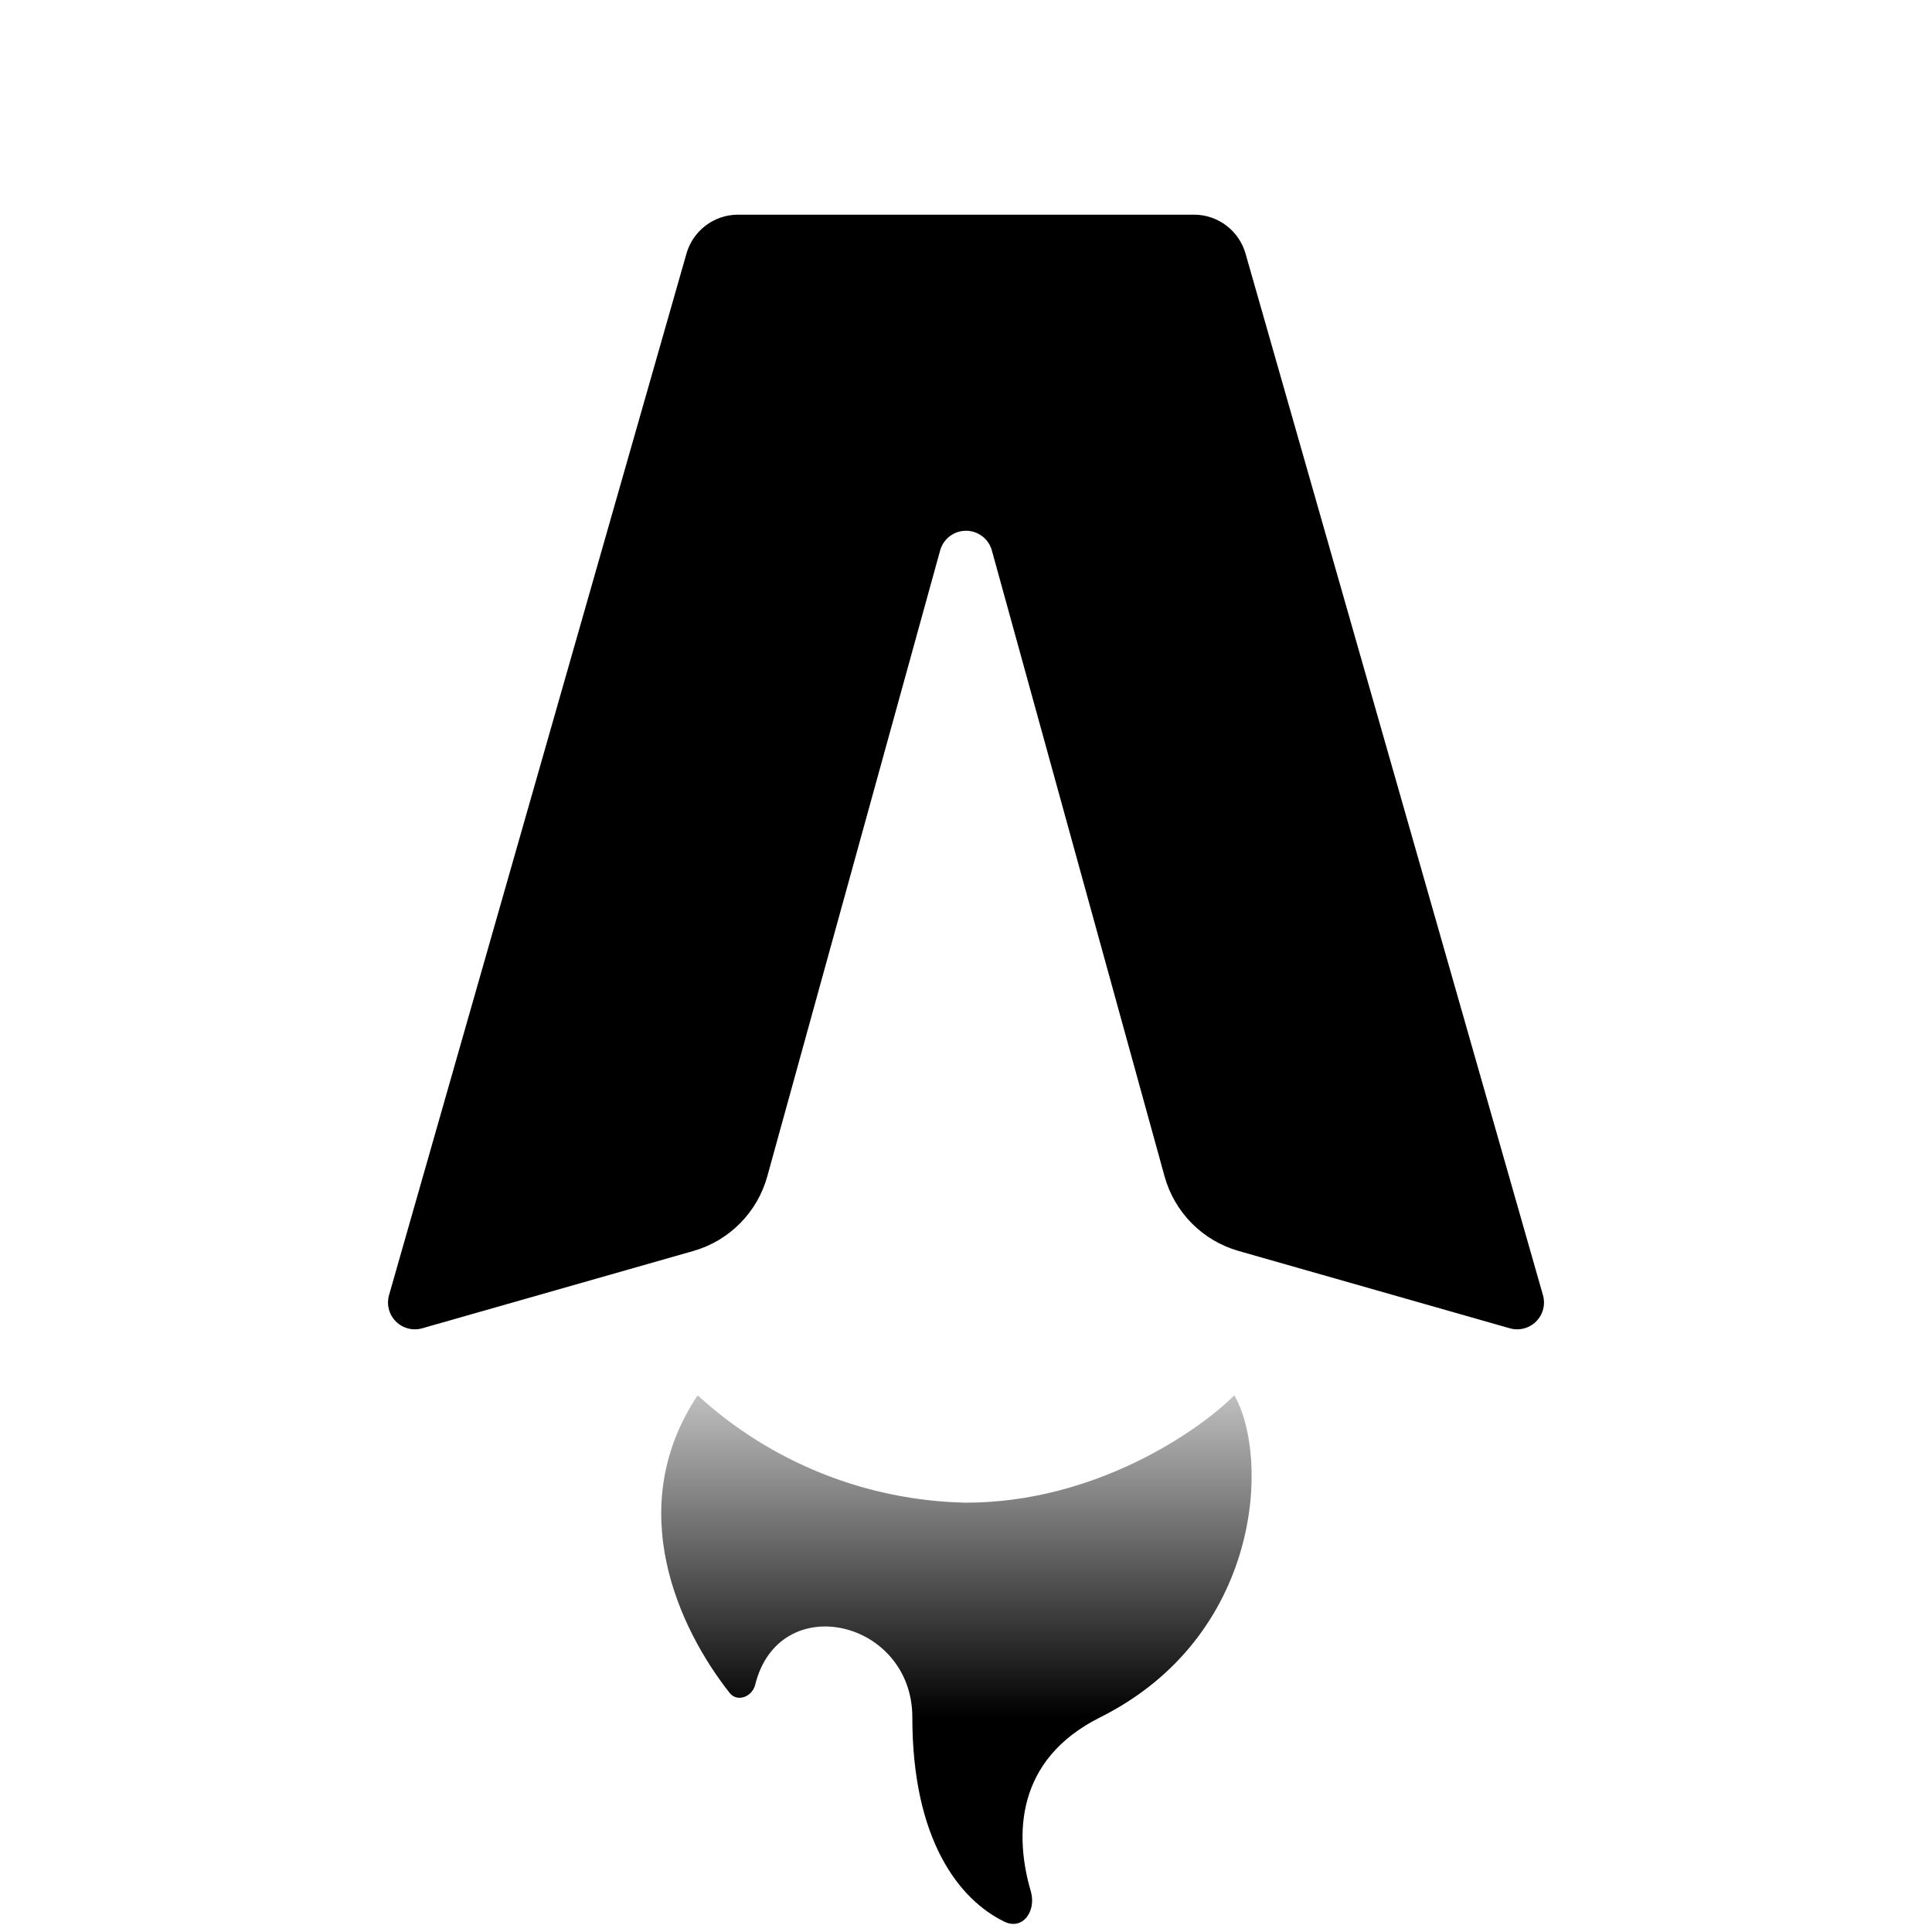
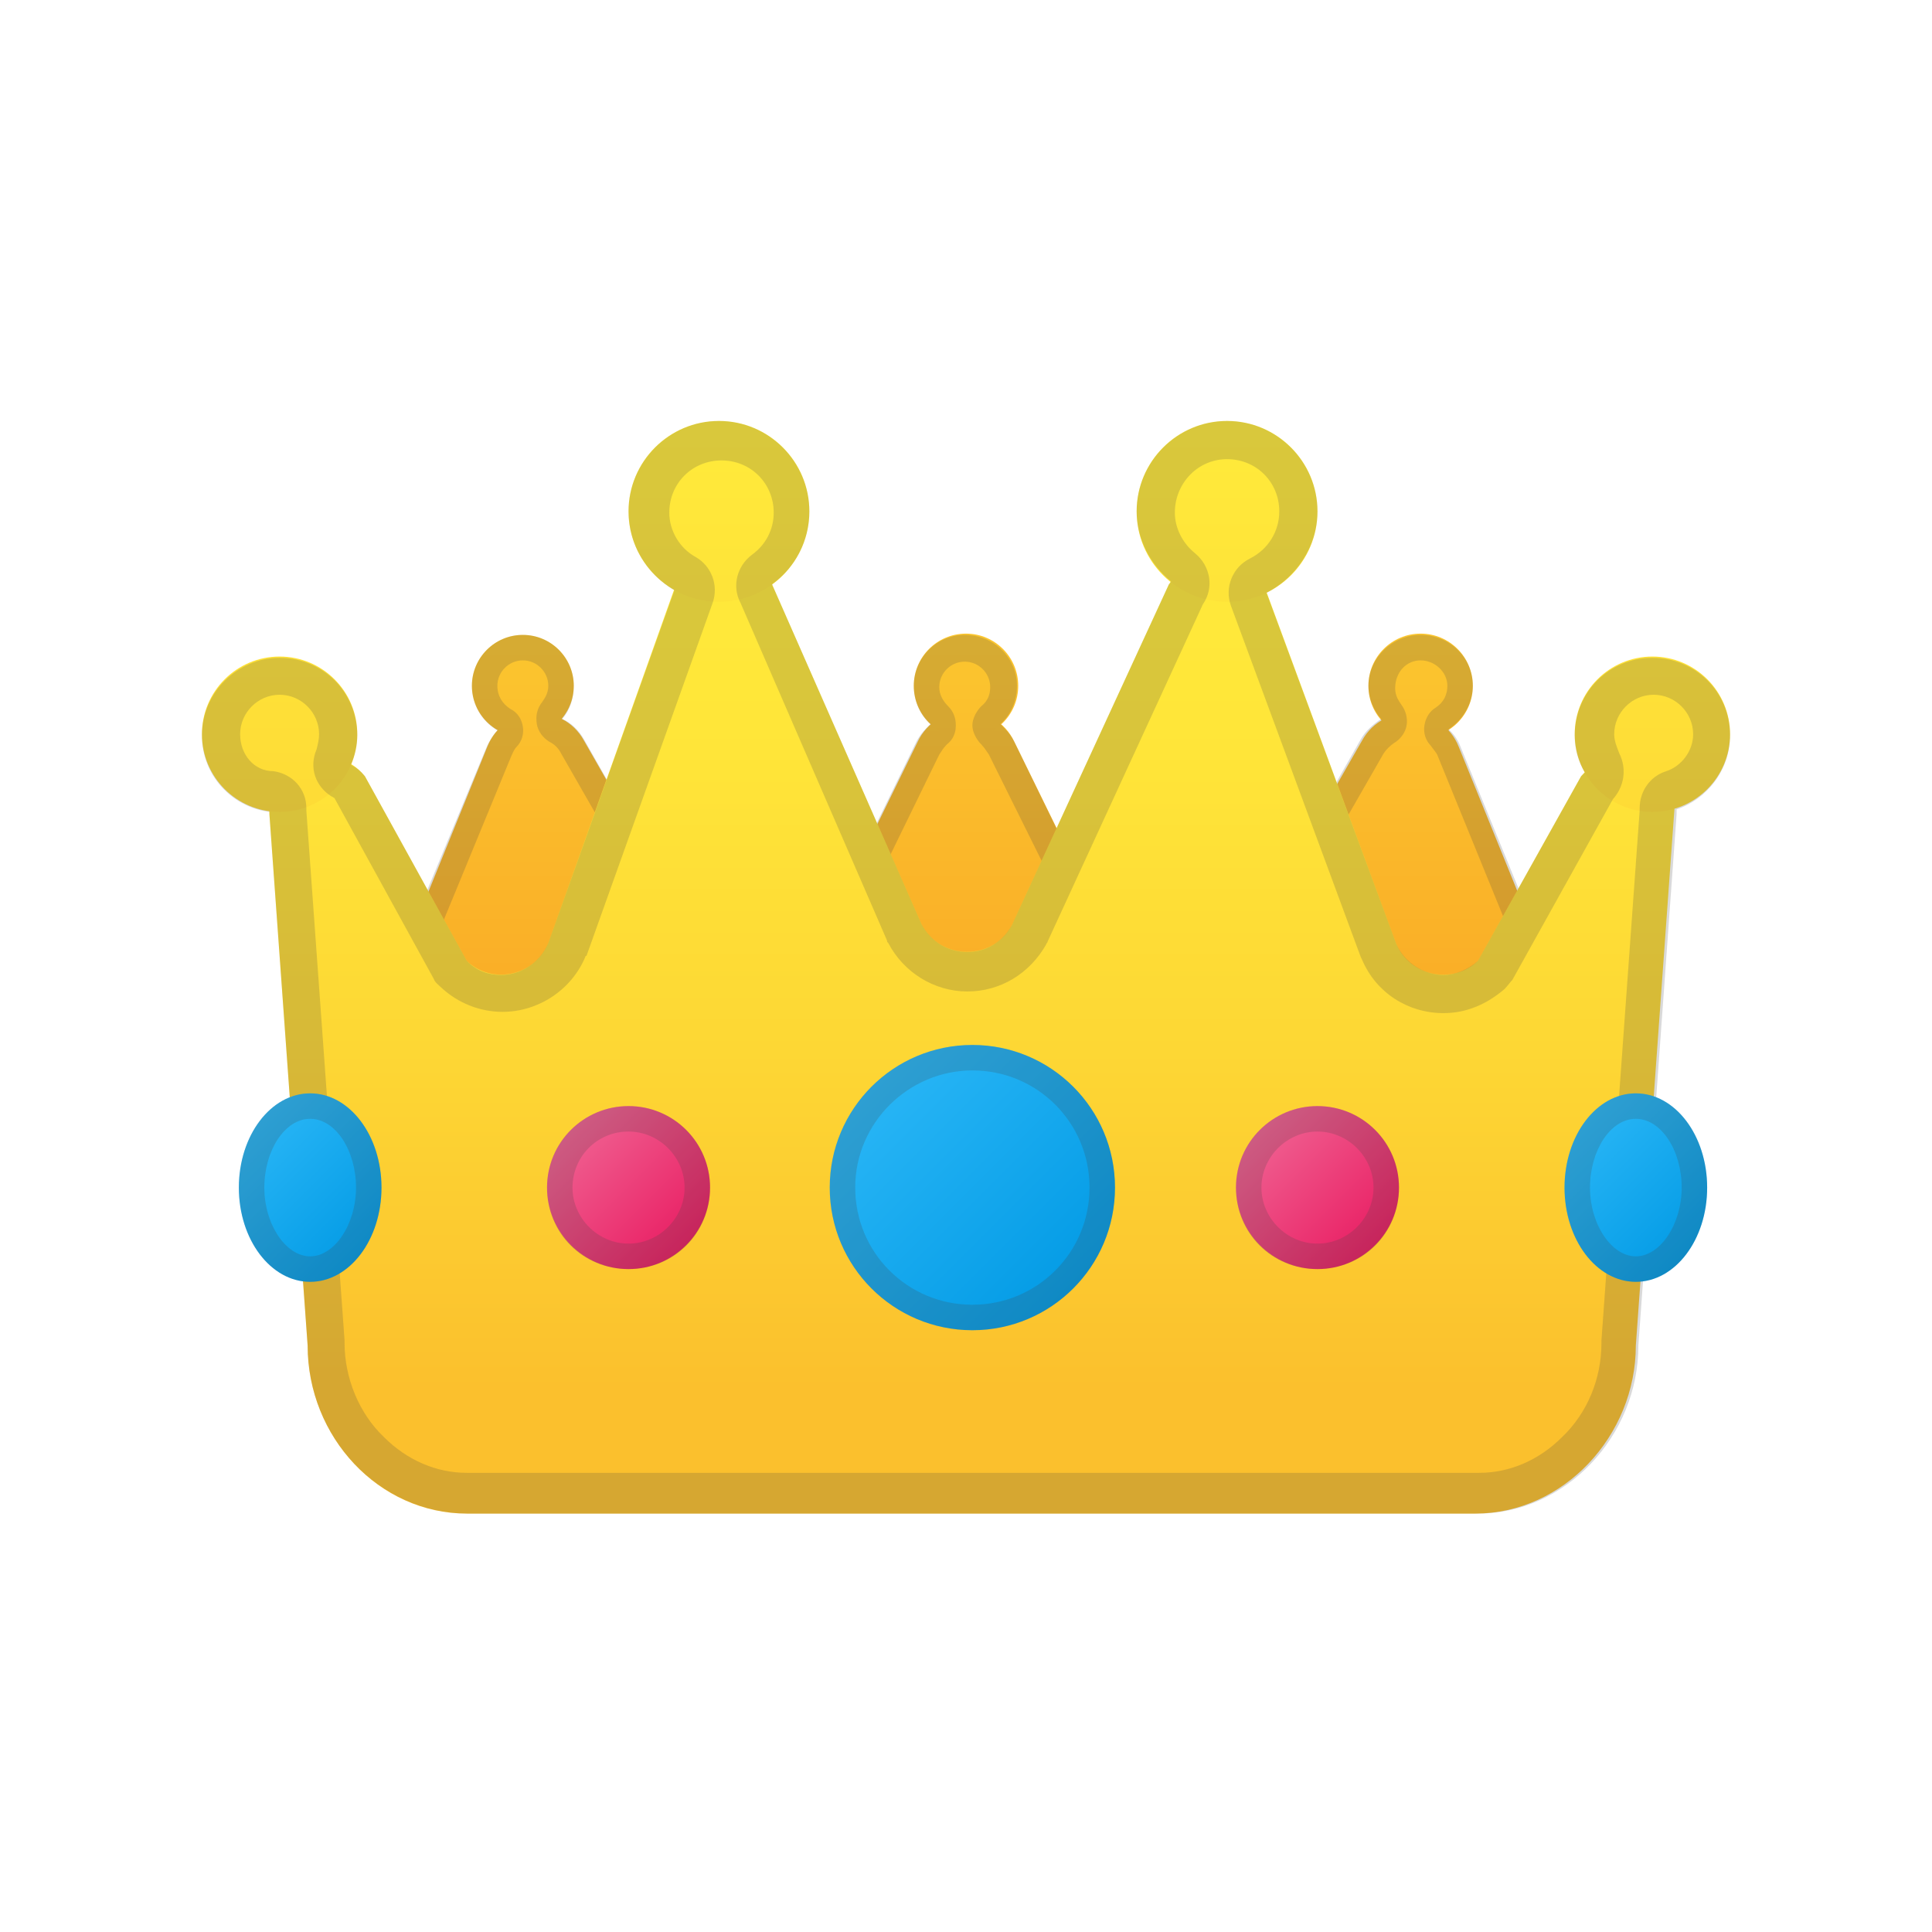
- <svg xmlns="http://www.w3.org/2000/svg" fill="none" viewBox="0 0 36 36">
-   <path fill="#000" d="M22.25 4h-8.5a1 1 0 0 0-.96.73l-5.54 19.4a.5.5 0 0 0 .62.62l5.05-1.44a2 2 0 0 0 1.38-1.4l3.22-11.66a.5.5 0 0 1 .96 0l3.22 11.67a2 2 0 0 0 1.38 1.39l5.05 1.44a.5.5 0 0 0 .62-.62l-5.54-19.4a1 1 0 0 0-.96-.73Z" />
-   <path fill="url(#gradient)" d="M18 28a7.63 7.63 0 0 1-5-2c-1.4 2.1-.35 4.35.6 5.55.14.17.41.07.47-.15.44-1.8 2.93-1.22 2.93.6 0 2.28.87 3.4 1.72 3.81.34.16.59-.2.49-.56-.31-1.05-.29-2.46 1.29-3.25 3-1.5 3.17-4.83 2.5-6-.67.67-2.6 2-5 2Z" />
+ <svg xmlns="http://www.w3.org/2000/svg" width="100%" height="100%" viewBox="0 0 16 16" version="1.1" xml:space="preserve" style="fill-rule:evenodd;clip-rule:evenodd;stroke-linejoin:round;stroke-miterlimit:2;">
+   <g id="crown.svg" transform="matrix(0.105462,0,0,0.105462,8,8)">
+     <g transform="matrix(1,0,0,1,-64,-64)">
+       <path d="M49.6,89.5L16.7,89.5C14.3,89.5 12.5,87.6 12.5,85.3L12.5,81.9C12.5,81.3 12.6,80.8 12.8,80.3L26.4,46.8C27.7,43.5 32.3,43.2 34,46.3L53.3,80C53.7,80.6 53.9,81.4 53.9,82.1L53.9,85.2C53.8,87.6 51.9,89.5 49.6,89.5Z" style="fill:url(#_Linear1);fill-rule:nonzero;" />
+       <path d="M79.5,89.5L112.4,89.5C114.7,89.5 116.6,87.6 116.6,85.3L116.6,81.9C116.6,81.3 116.5,80.8 116.3,80.3L102.7,46.8C101.4,43.5 96.8,43.2 95.1,46.3L75.8,80C75.4,80.6 75.2,81.4 75.2,82.1L75.2,85.2C75.2,87.6 77.2,89.5 79.5,89.5Z" style="fill:url(#_Linear2);fill-rule:nonzero;" />
+       <path d="M80.5,89.5L47.5,89.5C45.2,89.5 43.3,87.6 43.3,85.3L43.3,82C43.3,81.3 43.5,80.7 43.7,80.1L60.2,46.4C61.7,43.2 66.3,43.2 67.8,46.4L84.3,80.1C84.6,80.7 84.7,81.3 84.7,82L84.7,85.3C84.7,87.6 82.8,89.5 80.5,89.5Z" style="fill:url(#_Linear3);fill-rule:nonzero;" />
+       <circle cx="99.7" cy="42" r="4.1" style="fill:url(#_Linear4);" />
+       <circle cx="64" cy="42" r="4.1" style="fill:url(#_Linear5);" />
+       <circle cx="29.2" cy="42" r="4" style="fill:url(#_Linear6);" />
+       <path d="M99.7,40C100.8,40 101.8,40.9 101.8,42C101.8,42.7 101.5,43.3 100.9,43.7C100.4,44 100.1,44.5 100,45.1C99.9,45.7 100.1,46.3 100.5,46.7C100.7,47 100.9,47.2 101,47.4L114.7,81L114.8,81.3C114.9,81.5 115,81.8 115,81.9L115,85.3C115,86.6 113.6,88 112.4,88L16.7,88C15.5,88 14.1,86.5 14.1,85.3L14.1,81.9C14.1,81.8 14.2,81.6 14.3,81.4C14.4,81.3 14.4,81.1 14.5,81L28.3,47.5C28.4,47.3 28.5,47 28.7,46.8C29.1,46.4 29.3,45.8 29.2,45.2C29.1,44.6 28.8,44.1 28.2,43.8C27.6,43.4 27.2,42.8 27.2,42C27.2,40.9 28.1,40 29.2,40C30.3,40 31.2,40.9 31.2,42C31.2,42.6 30.9,43 30.7,43.3C30.3,43.8 30.2,44.4 30.3,45C30.4,45.6 30.8,46.1 31.3,46.4C31.7,46.6 32,46.9 32.2,47.3L46.4,72.1C46.8,72.7 47.4,73.1 48.1,73.1L48.2,73.1C48.9,73.1 49.6,72.7 49.9,72L61.9,47.4C62.1,47.1 62.2,46.9 62.5,46.6C63,46.2 63.2,45.7 63.2,45.1C63.2,44.5 63,44 62.6,43.6C62.2,43.2 61.9,42.7 61.9,42.1C61.9,41 62.8,40.1 63.9,40.1C65,40.1 65.9,41 65.9,42.1C65.9,42.7 65.7,43.2 65.2,43.6C64.8,44 64.5,44.6 64.5,45.1C64.5,45.6 64.8,46.2 65.2,46.6C65.4,46.8 65.6,47.1 65.8,47.4L78.5,73C78.8,73.7 79.5,74.1 80.2,74.1L80.3,74.1C81,74.1 81.7,73.7 82,73.1L96.8,47.3C97,47 97.3,46.7 97.6,46.5C98.1,46.2 98.5,45.7 98.6,45.1C98.7,44.5 98.5,43.9 98.2,43.5C98,43.2 97.7,42.8 97.7,42.2C97.7,40.9 98.6,40 99.7,40M99.7,38C97.5,38 95.6,39.8 95.6,42C95.6,43 96,43.9 96.6,44.6C96,45 95.4,45.5 95,46.2L80.3,72.1L67.8,46.4C67.5,45.8 67.1,45.4 66.7,45C67.5,44.3 68,43.2 68,42C68,39.8 66.2,38 63.9,38C61.7,38 59.9,39.8 59.9,42C59.9,43.2 60.4,44.3 61.2,45C60.8,45.4 60.4,45.8 60.1,46.4L48.1,71L34,46.2C33.6,45.5 33,44.9 32.3,44.6C32.9,43.9 33.2,43 33.2,42C33.2,39.8 31.4,38 29.2,38C27,38 25.2,39.8 25.2,42C25.2,43.5 26,44.8 27.2,45.5C26.9,45.8 26.6,46.3 26.4,46.7L12.5,80.2C12.3,80.7 12,81.3 12,81.8L12,85.2C12,87.5 14.3,89.9 16.6,89.9L112.4,89.9C114.7,89.9 117,87.5 117,85.2L117,81.8C117,81.2 116.7,80.7 116.5,80.2L102.8,46.7C102.6,46.2 102.3,45.8 101.9,45.4C103,44.7 103.8,43.4 103.8,42C103.8,39.8 102,38 99.7,38Z" style="fill:rgb(66,66,66);fill-opacity:0.2;fill-rule:nonzero;" />
+       <path d="M100.1,99.6L27.8,99.6C19,99.6 11.8,92.4 11.8,83.6L11.8,67.5L116.1,67.5L116.1,83.6C116.1,92.4 108.9,99.6 100.1,99.6Z" style="fill:rgb(253,216,53);fill-rule:nonzero;" />
+       <path d="M112.3,49.1L104.2,63.6C102.2,65.5 98.9,64.8 97.8,62.3L87.4,34.1C85.9,31.1 81.6,31.2 79.9,34.1L67.6,60.8C66.1,63.6 62,63.6 60.5,60.7L48.8,34.1C47.3,30.9 42.7,30.9 41.2,34.1L31.2,62.2C30.1,64.8 26.8,65.5 24.8,63.6L16.8,49.1C14.2,45.9 9,48 9.3,52.1L12.3,93.8C12.3,101 17.9,107 24.8,107L104,107C110.9,107 116.6,100.9 116.6,93.8L119.6,52.1C120.1,48 115,45.9 112.3,49.1Z" style="fill:url(#_Linear7);fill-rule:nonzero;" />
+       <circle cx="84.5" cy="28.3" r="7.1" style="fill:url(#_Linear8);" />
+       <circle cx="44.6" cy="28.3" r="7.1" style="fill:url(#_Linear9);" />
+       <circle cx="10.1" cy="45.8" r="6.1" style="fill:url(#_Linear10);" />
+       <circle cx="117.9" cy="45.8" r="6.1" style="fill:url(#_Linear11);" />
+       <path d="M84.5,24.2C86.8,24.2 88.6,26 88.6,28.3C88.6,29.9 87.7,31.3 86.3,32C84.9,32.7 84.3,34.3 84.8,35.7L95,63.3L95.1,63.5C96.2,66.1 98.7,67.7 101.5,67.7C103.3,67.7 104.9,67 106.3,65.8C106.5,65.6 106.7,65.3 106.9,65.1L114.8,50.9C115.7,49.9 115.9,48.5 115.3,47.3C115.1,46.8 114.9,46.3 114.9,45.8C114.9,44.1 116.3,42.7 118,42.7C119.7,42.7 121.1,44.1 121.1,45.8C121.1,47.1 120.2,48.3 119,48.7C117.7,49.1 116.9,50.3 116.9,51.6L116.9,51.8L113.9,93.4L113.9,93.6C113.9,96.4 112.8,99.1 110.8,101C109,102.8 106.7,103.8 104.3,103.8L24.8,103.8C22.4,103.8 20.1,102.8 18.3,101C16.3,99.1 15.2,96.3 15.2,93.6L15.2,93.4L12.2,51.8L12.2,51.6C12.2,50.1 11.1,48.9 9.6,48.7C8.1,48.7 7,47.4 7,45.8C7,44.1 8.4,42.7 10.1,42.7C11.8,42.7 13.2,44.1 13.2,45.8C13.2,46.2 13.1,46.6 13,47C12.4,48.4 12.9,49.9 14.2,50.7C14.3,50.7 14.3,50.8 14.4,50.8L22.2,65C22.3,65.3 22.6,65.5 22.8,65.7C24.1,66.9 25.8,67.6 27.6,67.6C30.4,67.6 33,65.9 34.1,63.3C34.1,63.3 34.1,63.2 34.2,63.2L44.1,35.5C44.6,34.1 44,32.6 42.8,31.9C41.5,31.2 40.7,29.8 40.7,28.4C40.7,26.1 42.5,24.3 44.8,24.3C47.1,24.3 48.9,26.1 48.9,28.4C48.9,29.7 48.3,30.9 47.2,31.7C46,32.6 45.6,34.2 46.3,35.5L57.8,62C57.8,62.1 57.8,62.1 57.9,62.2C59.1,64.5 61.5,66 64.1,66C66.7,66 69,64.6 70.3,62.3C70.3,62.2 70.4,62.2 70.4,62.1L82.6,35.6C83.5,34.3 83.2,32.6 82,31.6C81,30.8 80.4,29.6 80.4,28.4C80.4,26.1 82.2,24.2 84.5,24.2M84.5,21.2C80.6,21.2 77.4,24.4 77.4,28.3C77.4,30.5 78.5,32.5 80.1,33.8C80,34 79.9,34 79.9,34.1L67.6,60.8C66.8,62.2 65.5,62.9 64.1,62.9C62.7,62.9 61.3,62.2 60.5,60.7L48.8,34.1L48.8,34C50.6,32.7 51.7,30.6 51.7,28.3C51.7,24.4 48.5,21.2 44.6,21.2C40.7,21.2 37.5,24.4 37.5,28.3C37.5,30.9 38.9,33.2 41.1,34.5L31.2,62.2C30.5,63.8 29,64.7 27.5,64.7C26.5,64.7 25.6,64.4 24.8,63.6L16.8,49.1C16.5,48.7 16.1,48.4 15.7,48.2C16,47.5 16.2,46.7 16.2,45.9C16.2,42.5 13.5,39.8 10.1,39.8C6.8,39.8 4,42.5 4,45.9C4,49 6.3,51.5 9.3,51.9L9.3,52.1L12.3,93.8C12.3,101 17.9,107 24.9,107L104.2,107C111.1,107 116.8,100.9 116.8,93.8L119.8,52.1L119.8,51.7C122.2,50.9 124,48.6 124,45.9C124,42.5 121.3,39.8 117.9,39.8C114.5,39.8 111.8,42.5 111.8,45.9C111.8,47 112.1,48 112.6,48.8C112.5,48.9 112.4,49 112.3,49.1L104.2,63.6C103.4,64.3 102.4,64.7 101.5,64.7C100,64.7 98.5,63.8 97.8,62.3L87.6,34.7C89.9,33.5 91.6,31.1 91.6,28.3C91.6,24.4 88.4,21.2 84.5,21.2Z" style="fill:rgb(66,66,66);fill-opacity:0.2;fill-rule:nonzero;" />
+       <circle cx="64.5" cy="81.4" r="11.2" style="fill:url(#_Linear12);" />
+       <circle cx="37.5" cy="81.4" r="6.4" style="fill:url(#_Linear13);" />
+       <circle cx="91.6" cy="81.4" r="6.4" style="fill:url(#_Linear14);" />
+       <ellipse cx="12.5" cy="81.4" rx="5.6" ry="7.4" style="fill:url(#_Linear15);" />
+       <ellipse cx="116.6" cy="81.4" rx="5.6" ry="7.4" style="fill:url(#_Linear16);" />
+       <g>
+         <path d="M12.5,76C14.5,76 16.1,78.5 16.1,81.4C16.1,84.3 14.4,86.8 12.5,86.8C10.6,86.8 8.9,84.3 8.9,81.4C8.9,78.5 10.5,76 12.5,76M12.5,74C9.4,74 6.9,77.3 6.9,81.4C6.9,85.5 9.4,88.8 12.5,88.8C15.6,88.8 18.1,85.5 18.1,81.4C18.1,77.3 15.6,74 12.5,74Z" style="fill:rgb(66,66,66);fill-opacity:0.2;fill-rule:nonzero;" />
+         <path d="M116.6,76C118.6,76 120.2,78.5 120.2,81.4C120.2,84.3 118.5,86.8 116.6,86.8C114.7,86.8 113,84.3 113,81.4C113,78.5 114.6,76 116.6,76M116.6,74C113.5,74 111,77.3 111,81.4C111,85.5 113.5,88.8 116.6,88.8C119.7,88.8 122.2,85.5 122.2,81.4C122.2,77.3 119.7,74 116.6,74Z" style="fill:rgb(66,66,66);fill-opacity:0.2;fill-rule:nonzero;" />
+         <path d="M64.5,72.2C69.6,72.2 73.7,76.3 73.7,81.4C73.7,86.5 69.6,90.6 64.5,90.6C59.4,90.6 55.3,86.5 55.3,81.4C55.3,76.3 59.5,72.2 64.5,72.2M64.5,70.2C58.3,70.2 53.3,75.2 53.3,81.4C53.3,87.6 58.3,92.6 64.5,92.6C70.7,92.6 75.7,87.6 75.7,81.4C75.7,75.2 70.7,70.2 64.5,70.2Z" style="fill:rgb(66,66,66);fill-opacity:0.2;fill-rule:nonzero;" />
+         <path d="M37.5,77C39.9,77 41.9,79 41.9,81.4C41.9,83.8 39.9,85.8 37.5,85.8C35.1,85.8 33.1,83.8 33.1,81.4C33.1,79 35,77 37.5,77M37.5,75C34,75 31.1,77.8 31.1,81.4C31.1,85 33.9,87.8 37.5,87.8C41.1,87.8 43.9,85 43.9,81.4C43.9,77.8 41,75 37.5,75Z" style="fill:rgb(66,66,66);fill-opacity:0.2;fill-rule:nonzero;" />
+         <path d="M91.6,77C94,77 96,79 96,81.4C96,83.8 94,85.8 91.6,85.8C89.2,85.8 87.2,83.8 87.2,81.4C87.2,79 89.2,77 91.6,77M91.6,75C88.1,75 85.2,77.8 85.2,81.4C85.2,85 88,87.8 91.6,87.8C95.2,87.8 98,85 98,81.4C98,77.8 95.1,75 91.6,75Z" style="fill:rgb(66,66,66);fill-opacity:0.2;fill-rule:nonzero;" />
+       </g>
+     </g>
+   </g>
  <defs>
-     <linearGradient id="gradient" x1="16" x2="16" y1="32" y2="24" gradientUnits="userSpaceOnUse">
-       <stop stop-color="#000" />
-       <stop offset="1" stop-color="#000" stop-opacity="0" />
+     <linearGradient id="_Linear1" x1="0" y1="0" x2="1" y2="0" gradientUnits="userSpaceOnUse" gradientTransform="matrix(4.8196e-15,78.7101,-78.7101,4.8196e-15,33.2,12.4999)">
+       <stop offset="0" style="stop-color:rgb(253,216,53);stop-opacity:1" />
+       <stop offset="0.06" style="stop-color:rgb(253,216,53);stop-opacity:1" />
+       <stop offset="0.76" style="stop-color:rgb(249,168,37);stop-opacity:1" />
+       <stop offset="1" style="stop-color:rgb(249,168,37);stop-opacity:1" />
+     </linearGradient>
+     <linearGradient id="_Linear2" x1="0" y1="0" x2="1" y2="0" gradientUnits="userSpaceOnUse" gradientTransform="matrix(4.8196e-15,78.7101,-78.7101,4.8196e-15,95.9,12.4999)">
+       <stop offset="0" style="stop-color:rgb(253,216,53);stop-opacity:1" />
+       <stop offset="0.06" style="stop-color:rgb(253,216,53);stop-opacity:1" />
+       <stop offset="0.76" style="stop-color:rgb(249,168,37);stop-opacity:1" />
+       <stop offset="1" style="stop-color:rgb(249,168,37);stop-opacity:1" />
+     </linearGradient>
+     <linearGradient id="_Linear3" x1="0" y1="0" x2="1" y2="0" gradientUnits="userSpaceOnUse" gradientTransform="matrix(4.8196e-15,78.7101,-78.7101,4.8196e-15,64,12.4999)">
+       <stop offset="0" style="stop-color:rgb(253,216,53);stop-opacity:1" />
+       <stop offset="0.06" style="stop-color:rgb(253,216,53);stop-opacity:1" />
+       <stop offset="0.76" style="stop-color:rgb(249,168,37);stop-opacity:1" />
+       <stop offset="1" style="stop-color:rgb(249,168,37);stop-opacity:1" />
+     </linearGradient>
+     <linearGradient id="_Linear4" x1="0" y1="0" x2="1" y2="0" gradientUnits="userSpaceOnUse" gradientTransform="matrix(4.8196e-15,78.7101,-78.7101,4.8196e-15,99.7,12.4999)">
+       <stop offset="0" style="stop-color:rgb(253,216,53);stop-opacity:1" />
+       <stop offset="0.06" style="stop-color:rgb(253,216,53);stop-opacity:1" />
+       <stop offset="0.76" style="stop-color:rgb(249,168,37);stop-opacity:1" />
+       <stop offset="1" style="stop-color:rgb(249,168,37);stop-opacity:1" />
+     </linearGradient>
+     <linearGradient id="_Linear5" x1="0" y1="0" x2="1" y2="0" gradientUnits="userSpaceOnUse" gradientTransform="matrix(4.8196e-15,78.7101,-78.7101,4.8196e-15,64,12.4999)">
+       <stop offset="0" style="stop-color:rgb(253,216,53);stop-opacity:1" />
+       <stop offset="0.06" style="stop-color:rgb(253,216,53);stop-opacity:1" />
+       <stop offset="0.76" style="stop-color:rgb(249,168,37);stop-opacity:1" />
+       <stop offset="1" style="stop-color:rgb(249,168,37);stop-opacity:1" />
+     </linearGradient>
+     <linearGradient id="_Linear6" x1="0" y1="0" x2="1" y2="0" gradientUnits="userSpaceOnUse" gradientTransform="matrix(4.8196e-15,78.7101,-78.7101,4.8196e-15,29.2,12.4999)">
+       <stop offset="0" style="stop-color:rgb(253,216,53);stop-opacity:1" />
+       <stop offset="0.06" style="stop-color:rgb(253,216,53);stop-opacity:1" />
+       <stop offset="0.76" style="stop-color:rgb(249,168,37);stop-opacity:1" />
+       <stop offset="1" style="stop-color:rgb(249,168,37);stop-opacity:1" />
+     </linearGradient>
+     <linearGradient id="_Linear7" x1="0" y1="0" x2="1" y2="0" gradientUnits="userSpaceOnUse" gradientTransform="matrix(6.71985e-15,109.743,-109.743,6.71985e-15,64.4609,-2.8235)">
+       <stop offset="0" style="stop-color:rgb(255,235,59);stop-opacity:1" />
+       <stop offset="0.25" style="stop-color:rgb(255,235,59);stop-opacity:1" />
+       <stop offset="0.44" style="stop-color:rgb(255,230,57);stop-opacity:1" />
+       <stop offset="0.67" style="stop-color:rgb(253,215,52);stop-opacity:1" />
+       <stop offset="0.91" style="stop-color:rgb(251,192,45);stop-opacity:1" />
+       <stop offset="1" style="stop-color:rgb(251,192,45);stop-opacity:1" />
+     </linearGradient>
+     <linearGradient id="_Linear8" x1="0" y1="0" x2="1" y2="0" gradientUnits="userSpaceOnUse" gradientTransform="matrix(5.27762e-15,86.19,-86.19,5.27762e-15,84.5,20.2499)">
+       <stop offset="0" style="stop-color:rgb(255,235,59);stop-opacity:1" />
+       <stop offset="1" style="stop-color:rgb(251,192,45);stop-opacity:1" />
+     </linearGradient>
+     <linearGradient id="_Linear9" x1="0" y1="0" x2="1" y2="0" gradientUnits="userSpaceOnUse" gradientTransform="matrix(5.27762e-15,86.19,-86.19,5.27762e-15,44.6,20.2499)">
+       <stop offset="0" style="stop-color:rgb(255,235,59);stop-opacity:1" />
+       <stop offset="1" style="stop-color:rgb(251,192,45);stop-opacity:1" />
+     </linearGradient>
+     <linearGradient id="_Linear10" x1="0" y1="0" x2="1" y2="0" gradientUnits="userSpaceOnUse" gradientTransform="matrix(5.27762e-15,86.19,-86.19,5.27762e-15,10.1,20.2499)">
+       <stop offset="0" style="stop-color:rgb(255,235,59);stop-opacity:1" />
+       <stop offset="1" style="stop-color:rgb(251,192,45);stop-opacity:1" />
+     </linearGradient>
+     <linearGradient id="_Linear11" x1="0" y1="0" x2="1" y2="0" gradientUnits="userSpaceOnUse" gradientTransform="matrix(5.27762e-15,86.19,-86.19,5.27762e-15,117.9,20.2499)">
+       <stop offset="0" style="stop-color:rgb(255,235,59);stop-opacity:1" />
+       <stop offset="1" style="stop-color:rgb(251,192,45);stop-opacity:1" />
+     </linearGradient>
+     <linearGradient id="_Linear12" x1="0" y1="0" x2="1" y2="0" gradientUnits="userSpaceOnUse" gradientTransform="matrix(15.769,15.768,-15.768,15.769,56.6105,73.511)">
+       <stop offset="0" style="stop-color:rgb(41,182,246);stop-opacity:1" />
+       <stop offset="1" style="stop-color:rgb(3,155,229);stop-opacity:1" />
+     </linearGradient>
+     <linearGradient id="_Linear13" x1="0" y1="0" x2="1" y2="0" gradientUnits="userSpaceOnUse" gradientTransform="matrix(9.0086,9.0085,-9.0085,9.0086,32.9507,76.8508)">
+       <stop offset="0" style="stop-color:rgb(240,98,146);stop-opacity:1" />
+       <stop offset="1" style="stop-color:rgb(233,30,99);stop-opacity:1" />
+     </linearGradient>
+     <linearGradient id="_Linear14" x1="0" y1="0" x2="1" y2="0" gradientUnits="userSpaceOnUse" gradientTransform="matrix(9.0086,9.0085,-9.0085,9.0086,87.0745,76.8745)">
+       <stop offset="0" style="stop-color:rgb(240,98,146);stop-opacity:1" />
+       <stop offset="1" style="stop-color:rgb(233,30,99);stop-opacity:1" />
+     </linearGradient>
+     <linearGradient id="_Linear15" x1="0" y1="0" x2="1" y2="0" gradientUnits="userSpaceOnUse" gradientTransform="matrix(9.269,9.2684,-9.2684,9.269,7.8455,76.7458)">
+       <stop offset="0" style="stop-color:rgb(41,182,246);stop-opacity:1" />
+       <stop offset="1" style="stop-color:rgb(3,155,229);stop-opacity:1" />
+     </linearGradient>
+     <linearGradient id="_Linear16" x1="0" y1="0" x2="1" y2="0" gradientUnits="userSpaceOnUse" gradientTransform="matrix(9.2696,9.2674,-9.2674,9.2696,111.93,76.7313)">
+       <stop offset="0" style="stop-color:rgb(41,182,246);stop-opacity:1" />
+       <stop offset="1" style="stop-color:rgb(3,155,229);stop-opacity:1" />
    </linearGradient>
  </defs>
-   <style>
-     @media (prefers-color-scheme:dark){:root{filter:invert(100%)}}
-   </style>
</svg>
